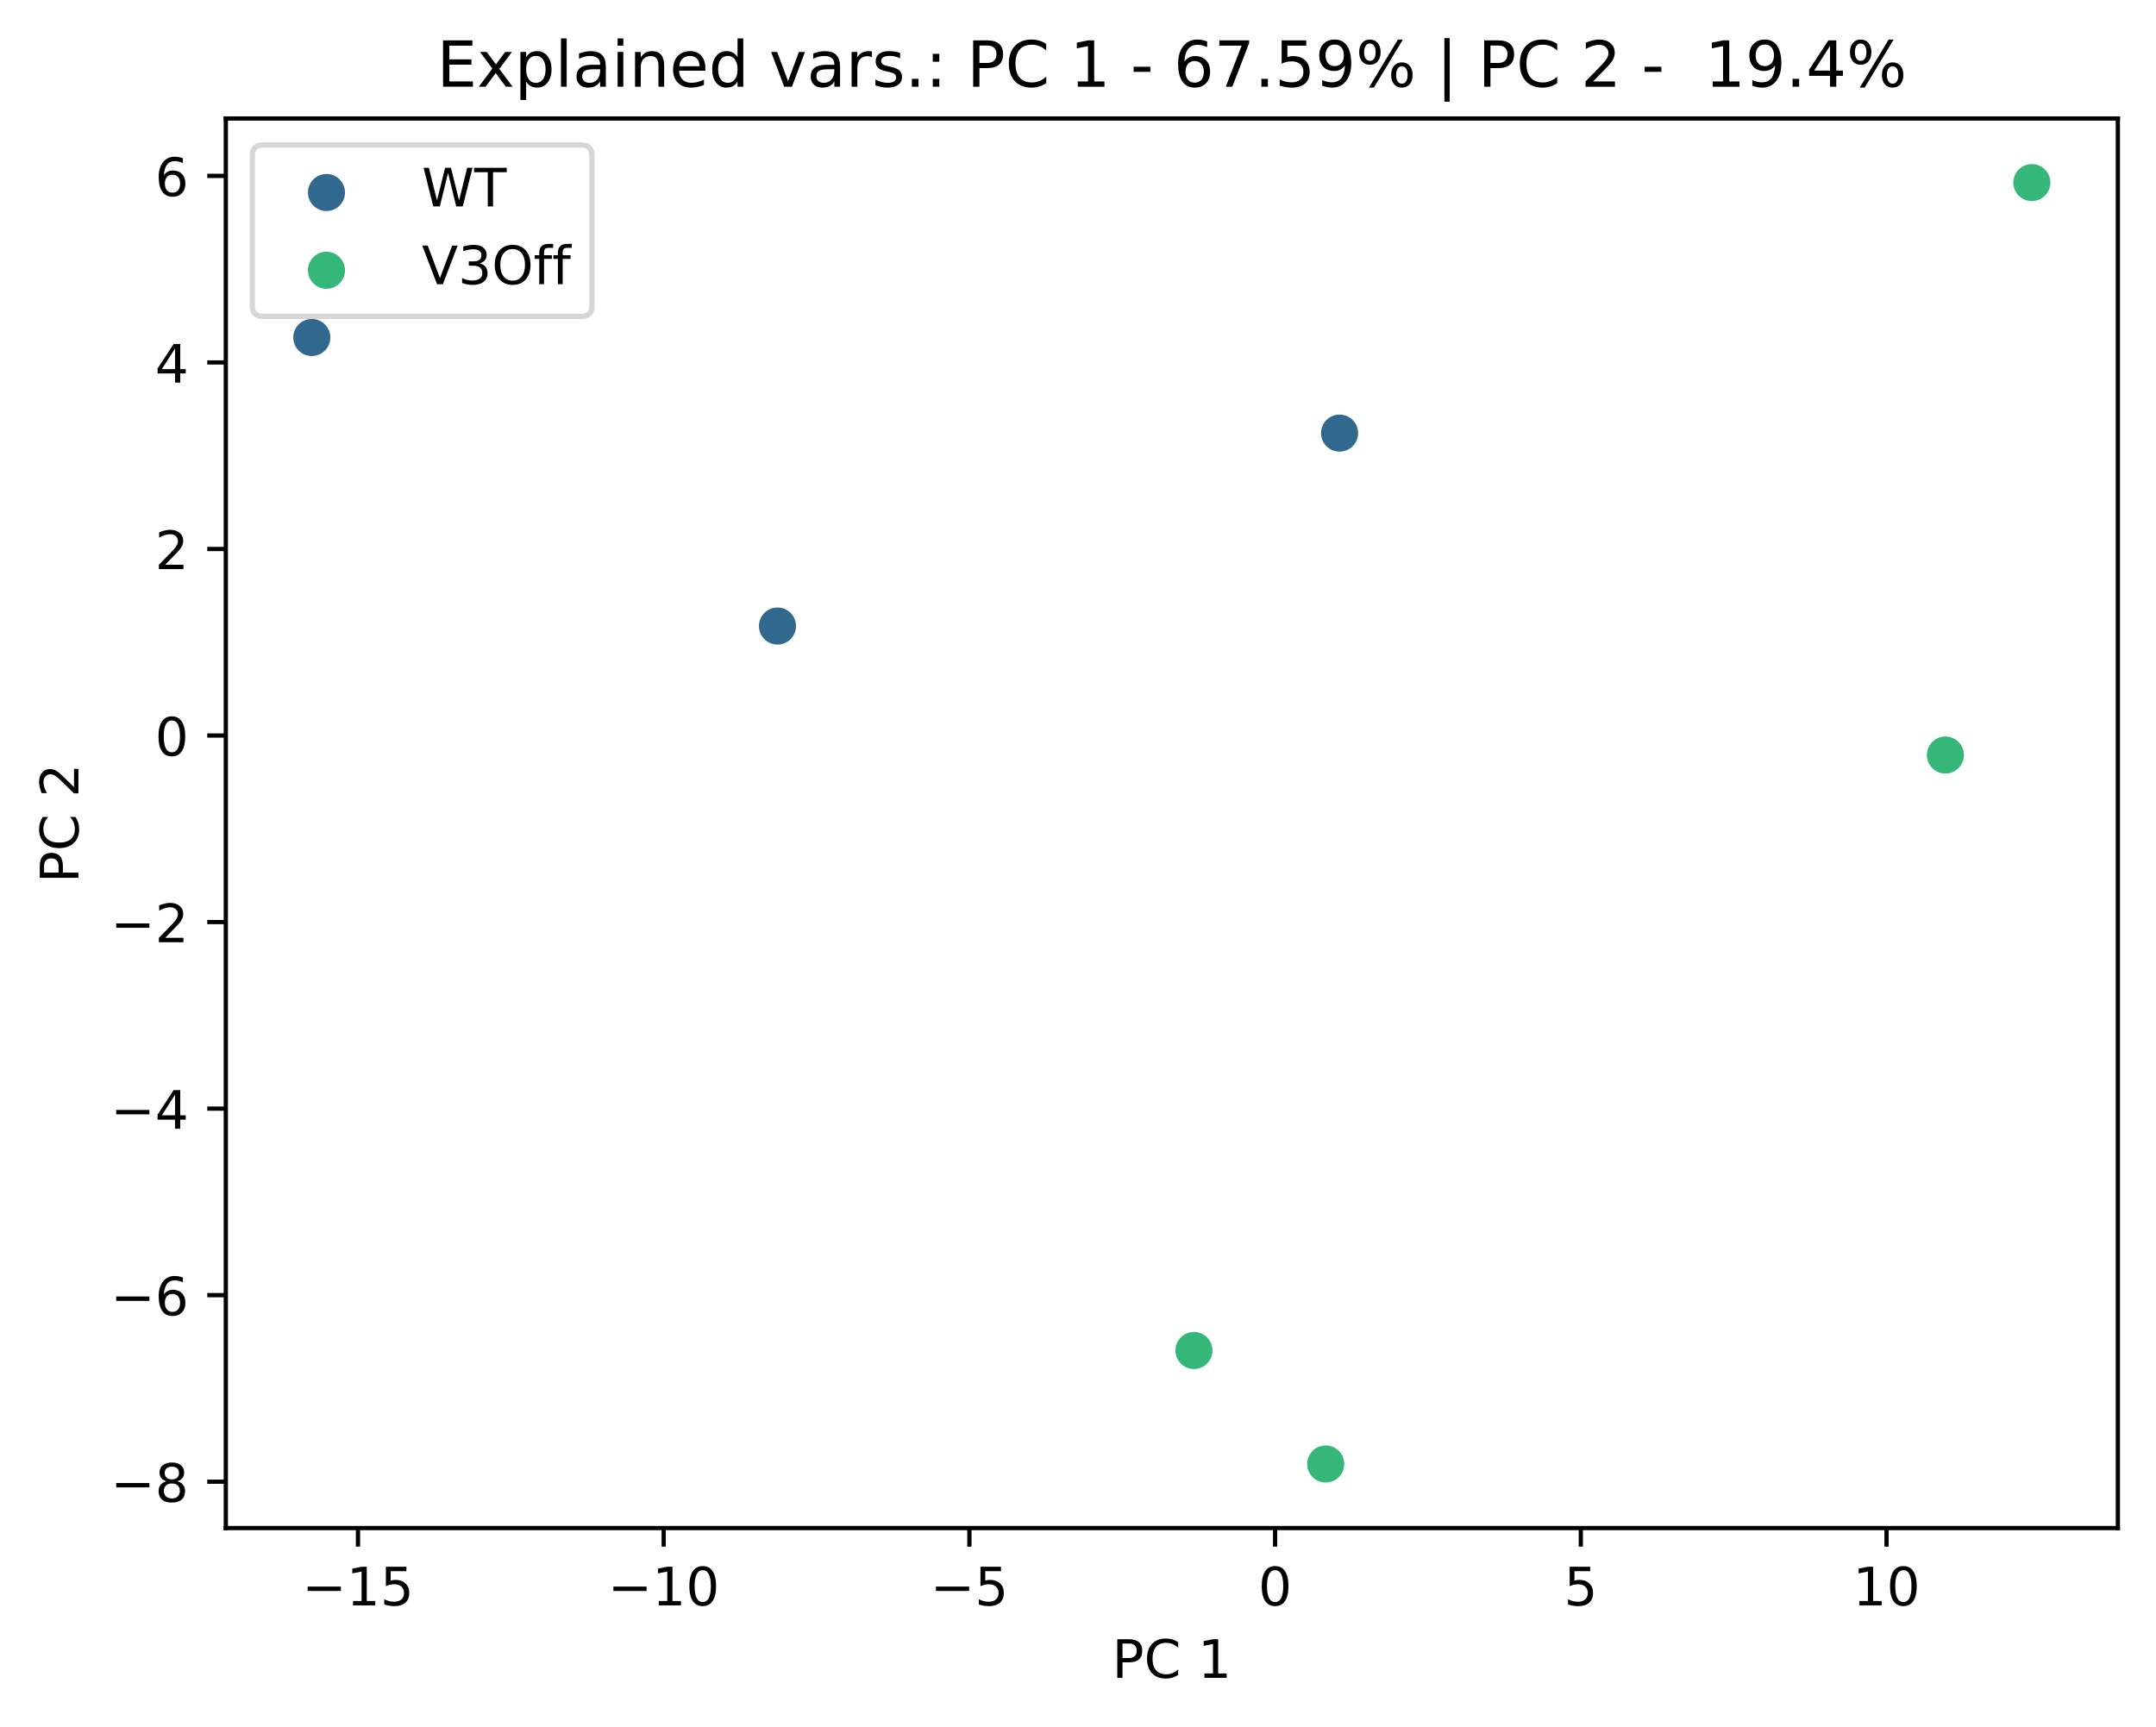
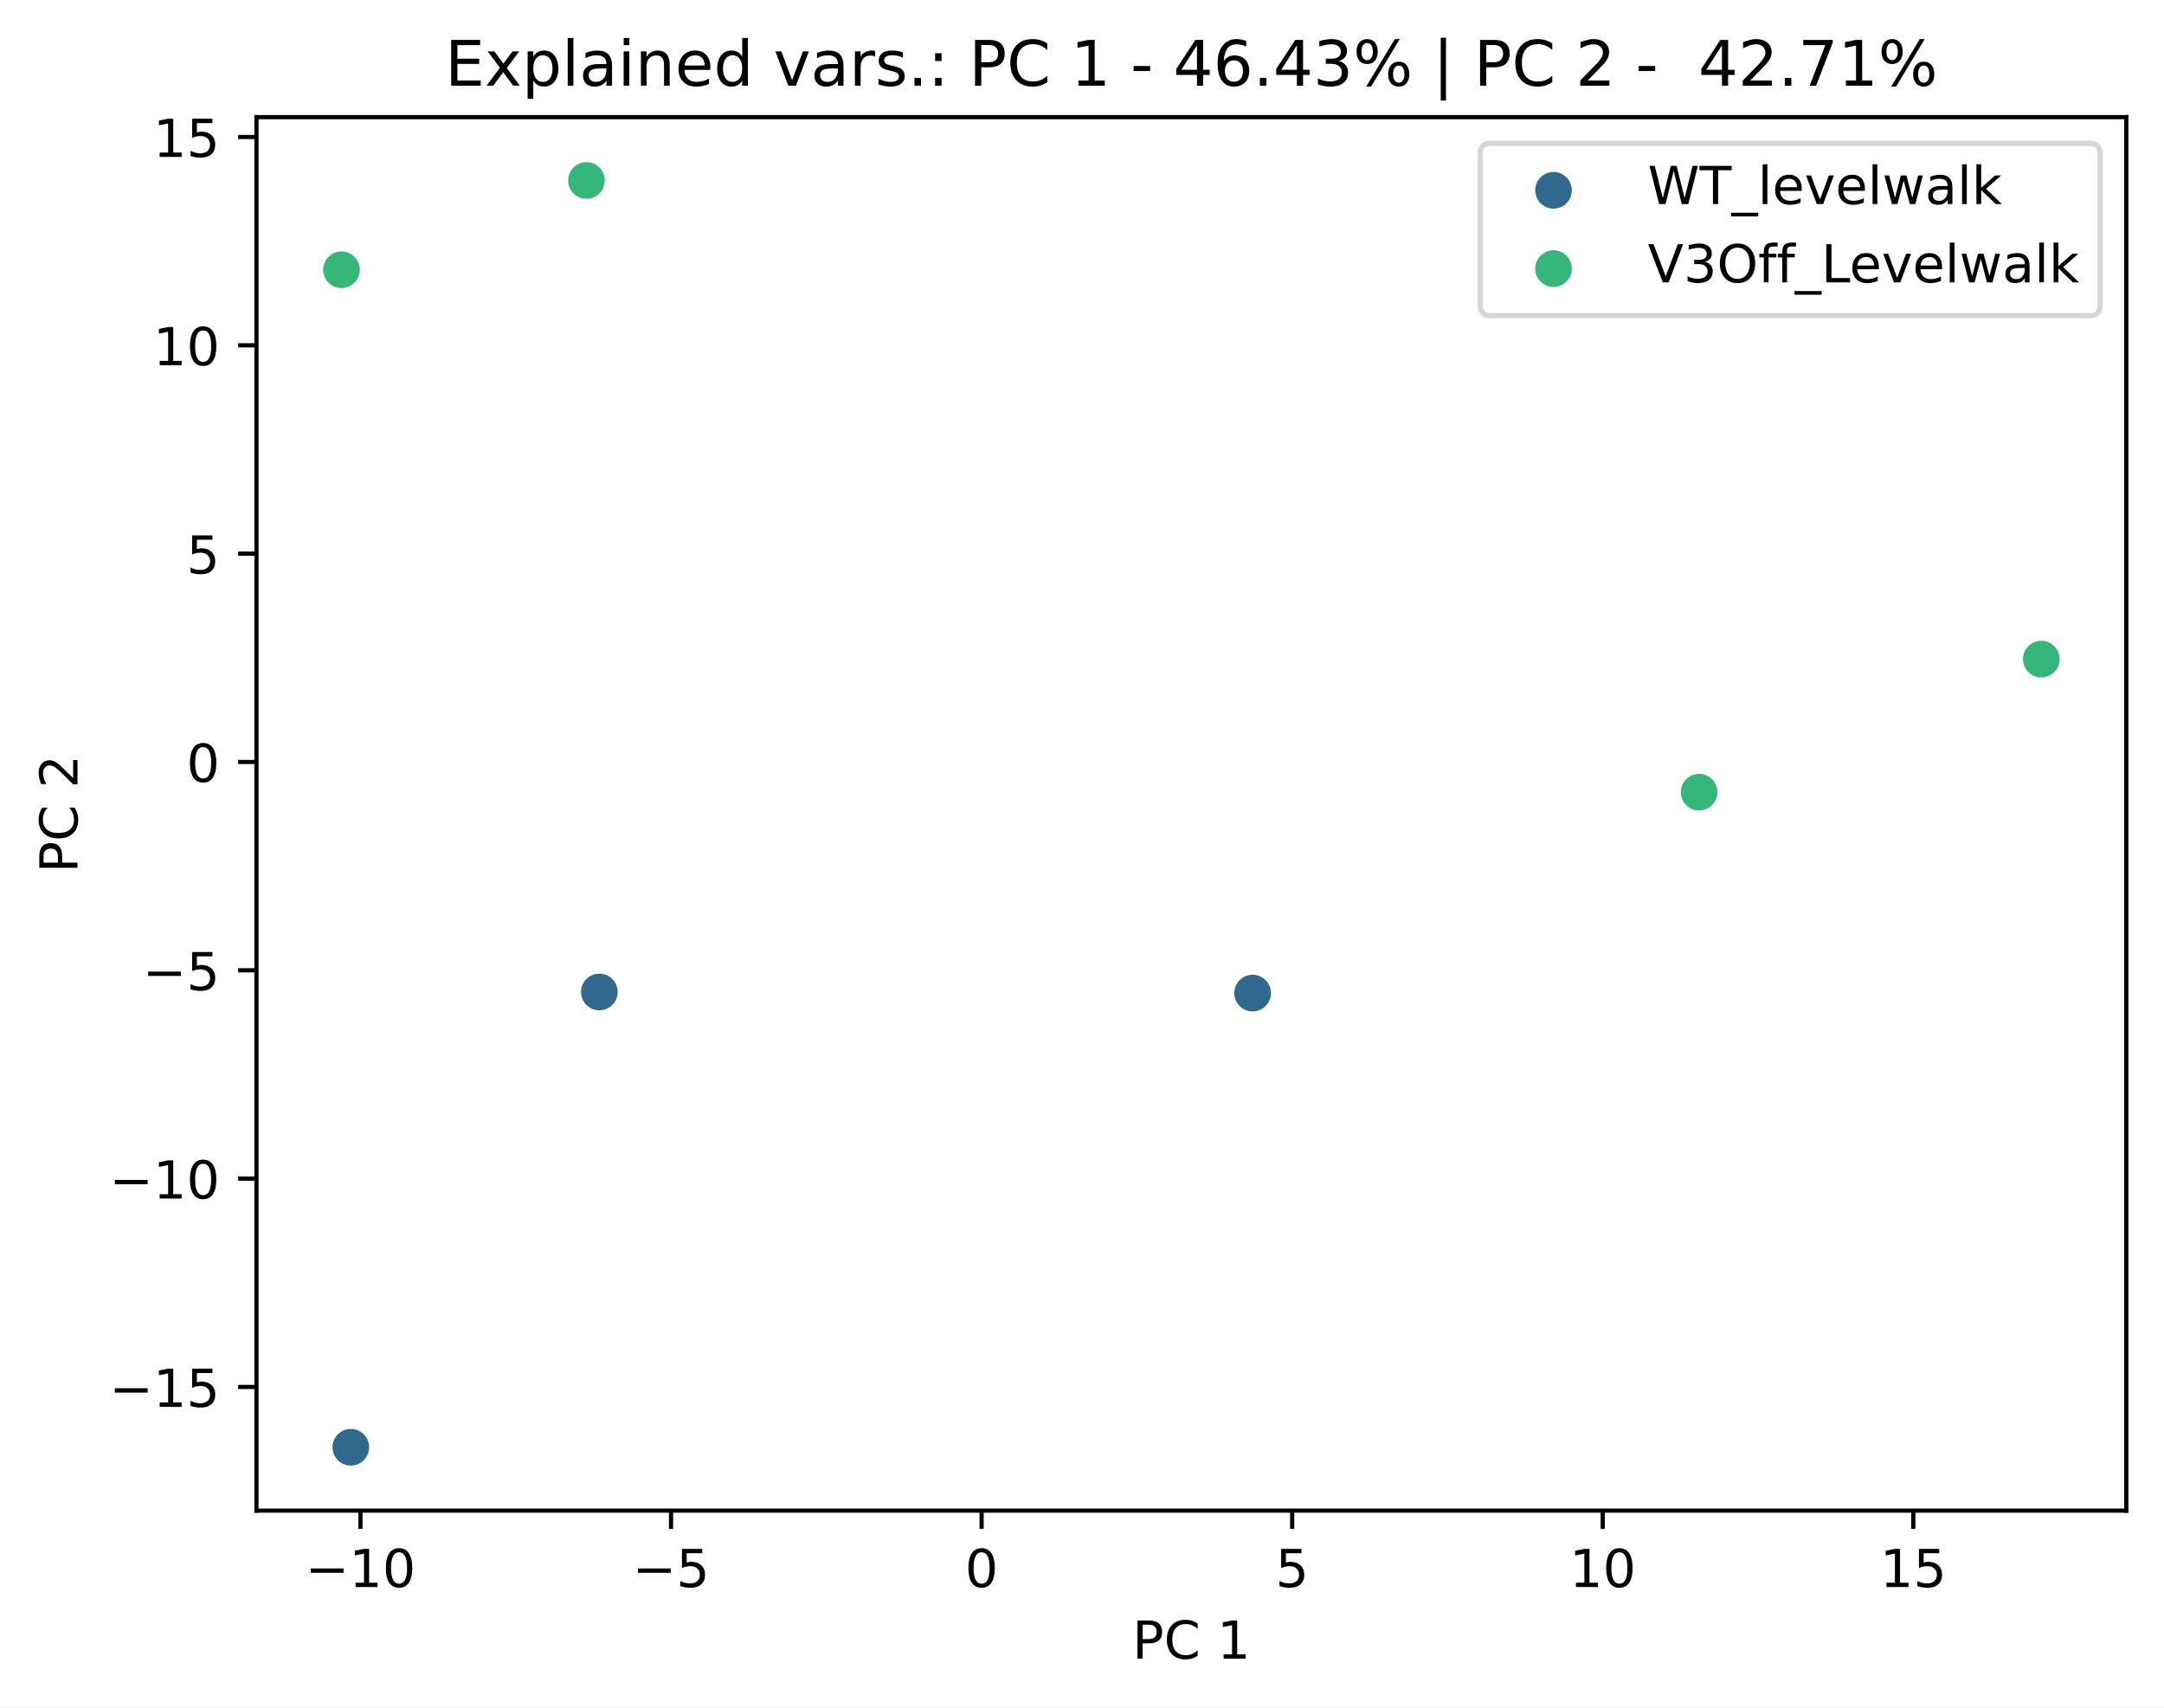
- <svg xmlns="http://www.w3.org/2000/svg" xmlns:xlink="http://www.w3.org/1999/xlink" width="406.94pt" height="326.039pt" viewBox="0 0 406.94 326.039" version="1.1">
+ <svg xmlns="http://www.w3.org/2000/svg" xmlns:xlink="http://www.w3.org/1999/xlink" width="413.303pt" height="326.039pt" viewBox="0 0 413.303 326.039" version="1.1">
  <defs>
    <style type="text/css">*{stroke-linejoin: round; stroke-linecap: butt}</style>
  </defs>
  <g id="figure_1">
    <g id="patch_1">
-       <path d="M 0 326.039  L 406.94 326.039  L 406.94 0  L 0 0  z " style="fill: #ffffff" />
+       <path d="M 0 326.039  L 413.303 326.039  L 413.303 0  L 0 0  z " style="fill: #ffffff" />
    </g>
    <g id="axes_1">
      <g id="patch_2">
-         <path d="M 42.62 288.483  L 399.74 288.483  L 399.74 22.371  L 42.62 22.371  z " style="fill: #ffffff" />
+         <path d="M 48.983 288.483  L 406.103 288.483  L 406.103 22.371  L 48.983 22.371  z " style="fill: #ffffff" />
      </g>
      <g id="PathCollection_1">
        <defs>
-           <path id="m6bda866614" d="M 0 3  C 0.796 3 1.559 2.684 2.121 2.121  C 2.684 1.559 3 0.796 3 0  C 3 -0.796 2.684 -1.559 2.121 -2.121  C 1.559 -2.684 0.796 -3 0 -3  C -0.796 -3 -1.559 -2.684 -2.121 -2.121  C -2.684 -1.559 -3 -0.796 -3 0  C -3 0.796 -2.684 1.559 -2.121 2.121  C -1.559 2.684 -0.796 3 0 3  z " style="stroke: #31688e" />
+           <path id="m2833e9fff6" d="M 0 3  C 0.796 3 1.559 2.684 2.121 2.121  C 2.684 1.559 3 0.796 3 0  C 3 -0.796 2.684 -1.559 2.121 -2.121  C 1.559 -2.684 0.796 -3 0 -3  C -0.796 -3 -1.559 -2.684 -2.121 -2.121  C -2.684 -1.559 -3 -0.796 -3 0  C -3 0.796 -2.684 1.559 -2.121 2.121  C -1.559 2.684 -0.796 3 0 3  z " style="stroke: #31688e" />
        </defs>
-         <g clip-path="url(#p24f378a786)">
-           <use xlink:href="#m6bda866614" x="146.746" y="118.19" style="fill: #31688e; stroke: #31688e" />
-           <use xlink:href="#m6bda866614" x="58.853" y="63.714" style="fill: #31688e; stroke: #31688e" />
-           <use xlink:href="#m6bda866614" x="252.84" y="81.769" style="fill: #31688e; stroke: #31688e" />
+         <g clip-path="url(#p6b9ad13e21)">
+           <use xlink:href="#m2833e9fff6" x="114.475" y="189.438" style="fill: #31688e; stroke: #31688e" />
+           <use xlink:href="#m2833e9fff6" x="67.006" y="276.387" style="fill: #31688e; stroke: #31688e" />
+           <use xlink:href="#m2833e9fff6" x="239.24" y="189.648" style="fill: #31688e; stroke: #31688e" />
        </g>
      </g>
      <g id="PathCollection_2">
        <defs>
-           <path id="m5d64fc71ab" d="M 0 3  C 0.796 3 1.559 2.684 2.121 2.121  C 2.684 1.559 3 0.796 3 0  C 3 -0.796 2.684 -1.559 2.121 -2.121  C 1.559 -2.684 0.796 -3 0 -3  C -0.796 -3 -1.559 -2.684 -2.121 -2.121  C -2.684 -1.559 -3 -0.796 -3 0  C -3 0.796 -2.684 1.559 -2.121 2.121  C -1.559 2.684 -0.796 3 0 3  z " style="stroke: #35b779" />
+           <path id="m5af980a3cf" d="M 0 3  C 0.796 3 1.559 2.684 2.121 2.121  C 2.684 1.559 3 0.796 3 0  C 3 -0.796 2.684 -1.559 2.121 -2.121  C 1.559 -2.684 0.796 -3 0 -3  C -0.796 -3 -1.559 -2.684 -2.121 -2.121  C -2.684 -1.559 -3 -0.796 -3 0  C -3 0.796 -2.684 1.559 -2.121 2.121  C -1.559 2.684 -0.796 3 0 3  z " style="stroke: #35b779" />
        </defs>
-         <g clip-path="url(#p24f378a786)">
-           <use xlink:href="#m5d64fc71ab" x="225.358" y="254.961" style="fill: #35b779; stroke: #35b779" />
-           <use xlink:href="#m5d64fc71ab" x="250.224" y="276.387" style="fill: #35b779; stroke: #35b779" />
-           <use xlink:href="#m5d64fc71ab" x="367.189" y="142.54" style="fill: #35b779; stroke: #35b779" />
-           <use xlink:href="#m5d64fc71ab" x="383.508" y="34.467" style="fill: #35b779; stroke: #35b779" />
+         <g clip-path="url(#p6b9ad13e21)">
+           <use xlink:href="#m5af980a3cf" x="112.009" y="34.467" style="fill: #35b779; stroke: #35b779" />
+           <use xlink:href="#m5af980a3cf" x="65.216" y="51.513" style="fill: #35b779; stroke: #35b779" />
+           <use xlink:href="#m5af980a3cf" x="324.52" y="151.283" style="fill: #35b779; stroke: #35b779" />
+           <use xlink:href="#m5af980a3cf" x="389.87" y="125.872" style="fill: #35b779; stroke: #35b779" />
        </g>
      </g>
      <g id="matplotlib.axis_1">
        <g id="xtick_1">
          <g id="line2d_1">
            <defs>
-               <path id="m3429e6a7f1" d="M 0 0  L 0 3.5  " style="stroke: #000000; stroke-width: 0.8" />
-             </defs>
-             <g>
-               <use xlink:href="#m3429e6a7f1" x="67.568" y="288.483" style="stroke: #000000; stroke-width: 0.8" />
+               <path id="m24649b6f03" d="M 0 0  L 0 3.5  " style="stroke: #000000; stroke-width: 0.8" />
+             </defs>
+             <g>
+               <use xlink:href="#m24649b6f03" x="68.845" y="288.483" style="stroke: #000000; stroke-width: 0.8" />
            </g>
          </g>
          <g id="text_1">
-             <g transform="translate(57.01548 303.0811) scale(0.1 -0.1)">
+             <g transform="translate(58.29271 303.0811) scale(0.1 -0.1)">
              <defs>
                <path id="DejaVuSans-2212" d="M 678 2272  L 4684 2272  L 4684 1741  L 678 1741  L 678 2272  z " transform="scale(0.015625)" />
                <path id="DejaVuSans-31" d="M 794 531  L 1825 531  L 1825 4091  L 703 3866  L 703 4441  L 1819 4666  L 2450 4666  L 2450 531  L 3481 531  L 3481 0  L 794 0  L 794 531  z " transform="scale(0.015625)" />
-                 <path id="DejaVuSans-35" d="M 691 4666  L 3169 4666  L 3169 4134  L 1269 4134  L 1269 2991  Q 1406 3038 1543 3061  Q 1681 3084 1819 3084  Q 2600 3084 3056 2656  Q 3513 2228 3513 1497  Q 3513 744 3044 326  Q 2575 -91 1722 -91  Q 1428 -91 1123 -41  Q 819 9 494 109  L 494 744  Q 775 591 1075 516  Q 1375 441 1709 441  Q 2250 441 2565 725  Q 2881 1009 2881 1497  Q 2881 1984 2565 2268  Q 2250 2553 1709 2553  Q 1456 2553 1204 2497  Q 953 2441 691 2322  L 691 4666  z " transform="scale(0.015625)" />
-               </defs>
-               <use xlink:href="#DejaVuSans-2212" />
-               <use xlink:href="#DejaVuSans-31" x="83.789" />
-               <use xlink:href="#DejaVuSans-35" x="147.412" />
-             </g>
-           </g>
-         </g>
-         <g id="xtick_2">
-           <g id="line2d_2">
-             <g>
-               <use xlink:href="#m3429e6a7f1" x="125.27" y="288.483" style="stroke: #000000; stroke-width: 0.8" />
-             </g>
-           </g>
-           <g id="text_2">
-             <g transform="translate(114.7175 303.0811) scale(0.1 -0.1)">
-               <defs>
                <path id="DejaVuSans-30" d="M 2034 4250  Q 1547 4250 1301 3770  Q 1056 3291 1056 2328  Q 1056 1369 1301 889  Q 1547 409 2034 409  Q 2525 409 2770 889  Q 3016 1369 3016 2328  Q 3016 3291 2770 3770  Q 2525 4250 2034 4250  z M 2034 4750  Q 2819 4750 3233 4129  Q 3647 3509 3647 2328  Q 3647 1150 3233 529  Q 2819 -91 2034 -91  Q 1250 -91 836 529  Q 422 1150 422 2328  Q 422 3509 836 4129  Q 1250 4750 2034 4750  z " transform="scale(0.015625)" />
              </defs>
              <use xlink:href="#DejaVuSans-2212" />
              <use xlink:href="#DejaVuSans-31" x="83.789" />
              <use xlink:href="#DejaVuSans-30" x="147.412" />
            </g>
          </g>
        </g>
+         <g id="xtick_2">
+           <g id="line2d_2">
+             <g>
+               <use xlink:href="#m24649b6f03" x="128.161" y="288.483" style="stroke: #000000; stroke-width: 0.8" />
+             </g>
+           </g>
+           <g id="text_2">
+             <g transform="translate(120.7897 303.0811) scale(0.1 -0.1)">
+               <defs>
+                 <path id="DejaVuSans-35" d="M 691 4666  L 3169 4666  L 3169 4134  L 1269 4134  L 1269 2991  Q 1406 3038 1543 3061  Q 1681 3084 1819 3084  Q 2600 3084 3056 2656  Q 3513 2228 3513 1497  Q 3513 744 3044 326  Q 2575 -91 1722 -91  Q 1428 -91 1123 -41  Q 819 9 494 109  L 494 744  Q 775 591 1075 516  Q 1375 441 1709 441  Q 2250 441 2565 725  Q 2881 1009 2881 1497  Q 2881 1984 2565 2268  Q 2250 2553 1709 2553  Q 1456 2553 1204 2497  Q 953 2441 691 2322  L 691 4666  z " transform="scale(0.015625)" />
+               </defs>
+               <use xlink:href="#DejaVuSans-2212" />
+               <use xlink:href="#DejaVuSans-35" x="83.789" />
+             </g>
+           </g>
+         </g>
        <g id="xtick_3">
          <g id="line2d_3">
            <g>
-               <use xlink:href="#m3429e6a7f1" x="182.972" y="288.483" style="stroke: #000000; stroke-width: 0.8" />
+               <use xlink:href="#m24649b6f03" x="187.476" y="288.483" style="stroke: #000000; stroke-width: 0.8" />
            </g>
          </g>
          <g id="text_3">
-             <g transform="translate(175.6008 303.0811) scale(0.1 -0.1)">
-               <use xlink:href="#DejaVuSans-2212" />
-               <use xlink:href="#DejaVuSans-35" x="83.789" />
+             <g transform="translate(184.2952 303.0811) scale(0.1 -0.1)">
+               <use xlink:href="#DejaVuSans-30" />
            </g>
          </g>
        </g>
        <g id="xtick_4">
          <g id="line2d_4">
            <g>
-               <use xlink:href="#m3429e6a7f1" x="240.674" y="288.483" style="stroke: #000000; stroke-width: 0.8" />
+               <use xlink:href="#m24649b6f03" x="246.792" y="288.483" style="stroke: #000000; stroke-width: 0.8" />
            </g>
          </g>
          <g id="text_4">
-             <g transform="translate(237.4927 303.0811) scale(0.1 -0.1)">
-               <use xlink:href="#DejaVuSans-30" />
+             <g transform="translate(243.6109 303.0811) scale(0.1 -0.1)">
+               <use xlink:href="#DejaVuSans-35" />
            </g>
          </g>
        </g>
        <g id="xtick_5">
          <g id="line2d_5">
            <g>
-               <use xlink:href="#m3429e6a7f1" x="298.376" y="288.483" style="stroke: #000000; stroke-width: 0.8" />
+               <use xlink:href="#m24649b6f03" x="306.108" y="288.483" style="stroke: #000000; stroke-width: 0.8" />
            </g>
          </g>
          <g id="text_5">
-             <g transform="translate(295.1948 303.0811) scale(0.1 -0.1)">
-               <use xlink:href="#DejaVuSans-35" />
+             <g transform="translate(299.7454 303.0811) scale(0.1 -0.1)">
+               <use xlink:href="#DejaVuSans-31" />
+               <use xlink:href="#DejaVuSans-30" x="63.623" />
            </g>
          </g>
        </g>
        <g id="xtick_6">
          <g id="line2d_6">
            <g>
-               <use xlink:href="#m3429e6a7f1" x="356.078" y="288.483" style="stroke: #000000; stroke-width: 0.8" />
+               <use xlink:href="#m24649b6f03" x="365.424" y="288.483" style="stroke: #000000; stroke-width: 0.8" />
            </g>
          </g>
          <g id="text_6">
-             <g transform="translate(349.7156 303.0811) scale(0.1 -0.1)">
+             <g transform="translate(359.0611 303.0811) scale(0.1 -0.1)">
              <use xlink:href="#DejaVuSans-31" />
-               <use xlink:href="#DejaVuSans-30" x="63.623" />
+               <use xlink:href="#DejaVuSans-35" x="63.623" />
            </g>
          </g>
        </g>
        <g id="text_7">
-           <g transform="translate(209.9038 316.7592) scale(0.1 -0.1)">
+           <g transform="translate(216.2663 316.7592) scale(0.1 -0.1)">
            <defs>
              <path id="DejaVuSans-50" d="M 1259 4147  L 1259 2394  L 2053 2394  Q 2494 2394 2734 2622  Q 2975 2850 2975 3272  Q 2975 3691 2734 3919  Q 2494 4147 2053 4147  L 1259 4147  z M 628 4666  L 2053 4666  Q 2838 4666 3239 4311  Q 3641 3956 3641 3272  Q 3641 2581 3239 2228  Q 2838 1875 2053 1875  L 1259 1875  L 1259 0  L 628 0  L 628 4666  z " transform="scale(0.015625)" />
              <path id="DejaVuSans-43" d="M 4122 4306  L 4122 3641  Q 3803 3938 3442 4084  Q 3081 4231 2675 4231  Q 1875 4231 1450 3742  Q 1025 3253 1025 2328  Q 1025 1406 1450 917  Q 1875 428 2675 428  Q 3081 428 3442 575  Q 3803 722 4122 1019  L 4122 359  Q 3791 134 3420 21  Q 3050 -91 2638 -91  Q 1578 -91 968 557  Q 359 1206 359 2328  Q 359 3453 968 4101  Q 1578 4750 2638 4750  Q 3056 4750 3426 4639  Q 3797 4528 4122 4306  z " transform="scale(0.015625)" />
              <path id="DejaVuSans-20" transform="scale(0.015625)" />
            </defs>
            <use xlink:href="#DejaVuSans-50" />
            <use xlink:href="#DejaVuSans-43" x="60.303" />
            <use xlink:href="#DejaVuSans-20" x="130.127" />
            <use xlink:href="#DejaVuSans-31" x="161.914" />
          </g>
        </g>
      </g>
      <g id="matplotlib.axis_2">
        <g id="ytick_1">
          <g id="line2d_7">
            <defs>
-               <path id="m1a6ca8feb8" d="M 0 0  L -3.5 0  " style="stroke: #000000; stroke-width: 0.8" />
-             </defs>
-             <g>
-               <use xlink:href="#m1a6ca8feb8" x="42.62" y="279.73" style="stroke: #000000; stroke-width: 0.8" />
+               <path id="m80e729e721" d="M 0 0  L -3.5 0  " style="stroke: #000000; stroke-width: 0.8" />
+             </defs>
+             <g>
+               <use xlink:href="#m80e729e721" x="48.983" y="264.866" style="stroke: #000000; stroke-width: 0.8" />
            </g>
          </g>
          <g id="text_8">
-             <g transform="translate(20.87813 283.5288) scale(0.1 -0.1)">
-               <defs>
-                 <path id="DejaVuSans-38" d="M 2034 2216  Q 1584 2216 1326 1975  Q 1069 1734 1069 1313  Q 1069 891 1326 650  Q 1584 409 2034 409  Q 2484 409 2743 651  Q 3003 894 3003 1313  Q 3003 1734 2745 1975  Q 2488 2216 2034 2216  z M 1403 2484  Q 997 2584 770 2862  Q 544 3141 544 3541  Q 544 4100 942 4425  Q 1341 4750 2034 4750  Q 2731 4750 3128 4425  Q 3525 4100 3525 3541  Q 3525 3141 3298 2862  Q 3072 2584 2669 2484  Q 3125 2378 3379 2068  Q 3634 1759 3634 1313  Q 3634 634 3220 271  Q 2806 -91 2034 -91  Q 1263 -91 848 271  Q 434 634 434 1313  Q 434 1759 690 2068  Q 947 2378 1403 2484  z M 1172 3481  Q 1172 3119 1398 2916  Q 1625 2713 2034 2713  Q 2441 2713 2670 2916  Q 2900 3119 2900 3481  Q 2900 3844 2670 4047  Q 2441 4250 2034 4250  Q 1625 4250 1398 4047  Q 1172 3844 1172 3481  z " transform="scale(0.015625)" />
-               </defs>
+             <g transform="translate(20.87813 268.6651) scale(0.1 -0.1)">
              <use xlink:href="#DejaVuSans-2212" />
-               <use xlink:href="#DejaVuSans-38" x="83.789" />
+               <use xlink:href="#DejaVuSans-31" x="83.789" />
+               <use xlink:href="#DejaVuSans-35" x="147.412" />
            </g>
          </g>
        </g>
        <g id="ytick_2">
          <g id="line2d_8">
            <g>
-               <use xlink:href="#m1a6ca8feb8" x="42.62" y="244.512" style="stroke: #000000; stroke-width: 0.8" />
+               <use xlink:href="#m80e729e721" x="48.983" y="225.082" style="stroke: #000000; stroke-width: 0.8" />
            </g>
          </g>
          <g id="text_9">
-             <g transform="translate(20.87813 248.3117) scale(0.1 -0.1)">
-               <defs>
-                 <path id="DejaVuSans-36" d="M 2113 2584  Q 1688 2584 1439 2293  Q 1191 2003 1191 1497  Q 1191 994 1439 701  Q 1688 409 2113 409  Q 2538 409 2786 701  Q 3034 994 3034 1497  Q 3034 2003 2786 2293  Q 2538 2584 2113 2584  z M 3366 4563  L 3366 3988  Q 3128 4100 2886 4159  Q 2644 4219 2406 4219  Q 1781 4219 1451 3797  Q 1122 3375 1075 2522  Q 1259 2794 1537 2939  Q 1816 3084 2150 3084  Q 2853 3084 3261 2657  Q 3669 2231 3669 1497  Q 3669 778 3244 343  Q 2819 -91 2113 -91  Q 1303 -91 875 529  Q 447 1150 447 2328  Q 447 3434 972 4092  Q 1497 4750 2381 4750  Q 2619 4750 2861 4703  Q 3103 4656 3366 4563  z " transform="scale(0.015625)" />
-               </defs>
+             <g transform="translate(20.87813 228.8815) scale(0.1 -0.1)">
              <use xlink:href="#DejaVuSans-2212" />
-               <use xlink:href="#DejaVuSans-36" x="83.789" />
+               <use xlink:href="#DejaVuSans-31" x="83.789" />
+               <use xlink:href="#DejaVuSans-30" x="147.412" />
            </g>
          </g>
        </g>
        <g id="ytick_3">
          <g id="line2d_9">
            <g>
-               <use xlink:href="#m1a6ca8feb8" x="42.62" y="209.295" style="stroke: #000000; stroke-width: 0.8" />
+               <use xlink:href="#m80e729e721" x="48.983" y="185.299" style="stroke: #000000; stroke-width: 0.8" />
            </g>
          </g>
          <g id="text_10">
-             <g transform="translate(20.87813 213.0946) scale(0.1 -0.1)">
-               <defs>
-                 <path id="DejaVuSans-34" d="M 2419 4116  L 825 1625  L 2419 1625  L 2419 4116  z M 2253 4666  L 3047 4666  L 3047 1625  L 3713 1625  L 3713 1100  L 3047 1100  L 3047 0  L 2419 0  L 2419 1100  L 313 1100  L 313 1709  L 2253 4666  z " transform="scale(0.015625)" />
-               </defs>
+             <g transform="translate(27.24063 189.098) scale(0.1 -0.1)">
              <use xlink:href="#DejaVuSans-2212" />
-               <use xlink:href="#DejaVuSans-34" x="83.789" />
+               <use xlink:href="#DejaVuSans-35" x="83.789" />
            </g>
          </g>
        </g>
        <g id="ytick_4">
          <g id="line2d_10">
            <g>
-               <use xlink:href="#m1a6ca8feb8" x="42.62" y="174.078" style="stroke: #000000; stroke-width: 0.8" />
+               <use xlink:href="#m80e729e721" x="48.983" y="145.515" style="stroke: #000000; stroke-width: 0.8" />
            </g>
          </g>
          <g id="text_11">
-             <g transform="translate(20.87813 177.8774) scale(0.1 -0.1)">
-               <defs>
-                 <path id="DejaVuSans-32" d="M 1228 531  L 3431 531  L 3431 0  L 469 0  L 469 531  Q 828 903 1448 1529  Q 2069 2156 2228 2338  Q 2531 2678 2651 2914  Q 2772 3150 2772 3378  Q 2772 3750 2511 3984  Q 2250 4219 1831 4219  Q 1534 4219 1204 4116  Q 875 4013 500 3803  L 500 4441  Q 881 4594 1212 4672  Q 1544 4750 1819 4750  Q 2544 4750 2975 4387  Q 3406 4025 3406 3419  Q 3406 3131 3298 2873  Q 3191 2616 2906 2266  Q 2828 2175 2409 1742  Q 1991 1309 1228 531  z " transform="scale(0.015625)" />
-               </defs>
-               <use xlink:href="#DejaVuSans-2212" />
-               <use xlink:href="#DejaVuSans-32" x="83.789" />
+             <g transform="translate(35.62031 149.3145) scale(0.1 -0.1)">
+               <use xlink:href="#DejaVuSans-30" />
            </g>
          </g>
        </g>
        <g id="ytick_5">
          <g id="line2d_11">
            <g>
-               <use xlink:href="#m1a6ca8feb8" x="42.62" y="138.861" style="stroke: #000000; stroke-width: 0.8" />
+               <use xlink:href="#m80e729e721" x="48.983" y="105.732" style="stroke: #000000; stroke-width: 0.8" />
            </g>
          </g>
          <g id="text_12">
-             <g transform="translate(29.25781 142.6603) scale(0.1 -0.1)">
-               <use xlink:href="#DejaVuSans-30" />
+             <g transform="translate(35.62031 109.5309) scale(0.1 -0.1)">
+               <use xlink:href="#DejaVuSans-35" />
            </g>
          </g>
        </g>
        <g id="ytick_6">
          <g id="line2d_12">
            <g>
-               <use xlink:href="#m1a6ca8feb8" x="42.62" y="103.644" style="stroke: #000000; stroke-width: 0.8" />
+               <use xlink:href="#m80e729e721" x="48.983" y="65.948" style="stroke: #000000; stroke-width: 0.8" />
            </g>
          </g>
          <g id="text_13">
-             <g transform="translate(29.25781 107.4432) scale(0.1 -0.1)">
-               <use xlink:href="#DejaVuSans-32" />
+             <g transform="translate(29.25781 69.74739) scale(0.1 -0.1)">
+               <use xlink:href="#DejaVuSans-31" />
+               <use xlink:href="#DejaVuSans-30" x="63.623" />
            </g>
          </g>
        </g>
        <g id="ytick_7">
          <g id="line2d_13">
            <g>
-               <use xlink:href="#m1a6ca8feb8" x="42.62" y="68.427" style="stroke: #000000; stroke-width: 0.8" />
+               <use xlink:href="#m80e729e721" x="48.983" y="26.165" style="stroke: #000000; stroke-width: 0.8" />
            </g>
          </g>
          <g id="text_14">
-             <g transform="translate(29.25781 72.22607) scale(0.1 -0.1)">
-               <use xlink:href="#DejaVuSans-34" />
-             </g>
-           </g>
-         </g>
-         <g id="ytick_8">
-           <g id="line2d_14">
-             <g>
-               <use xlink:href="#m1a6ca8feb8" x="42.62" y="33.21" style="stroke: #000000; stroke-width: 0.8" />
-             </g>
-           </g>
-           <g id="text_15">
-             <g transform="translate(29.25781 37.00894) scale(0.1 -0.1)">
-               <use xlink:href="#DejaVuSans-36" />
-             </g>
-           </g>
-         </g>
-         <g id="text_16">
+             <g transform="translate(29.25781 29.96385) scale(0.1 -0.1)">
+               <use xlink:href="#DejaVuSans-31" />
+               <use xlink:href="#DejaVuSans-35" x="63.623" />
+             </g>
+           </g>
+         </g>
+         <g id="text_15">
          <g transform="translate(14.79844 166.7032) rotate(-90) scale(0.1 -0.1)">
+             <defs>
+               <path id="DejaVuSans-32" d="M 1228 531  L 3431 531  L 3431 0  L 469 0  L 469 531  Q 828 903 1448 1529  Q 2069 2156 2228 2338  Q 2531 2678 2651 2914  Q 2772 3150 2772 3378  Q 2772 3750 2511 3984  Q 2250 4219 1831 4219  Q 1534 4219 1204 4116  Q 875 4013 500 3803  L 500 4441  Q 881 4594 1212 4672  Q 1544 4750 1819 4750  Q 2544 4750 2975 4387  Q 3406 4025 3406 3419  Q 3406 3131 3298 2873  Q 3191 2616 2906 2266  Q 2828 2175 2409 1742  Q 1991 1309 1228 531  z " transform="scale(0.015625)" />
+             </defs>
            <use xlink:href="#DejaVuSans-50" />
            <use xlink:href="#DejaVuSans-43" x="60.303" />
            <use xlink:href="#DejaVuSans-20" x="130.127" />
            <use xlink:href="#DejaVuSans-32" x="161.914" />
          </g>
        </g>
      </g>
      <g id="patch_3">
-         <path d="M 42.62 288.483  L 42.62 22.371  " style="fill: none; stroke: #000000; stroke-width: 0.8; stroke-linejoin: miter; stroke-linecap: square" />
+         <path d="M 48.983 288.483  L 48.983 22.371  " style="fill: none; stroke: #000000; stroke-width: 0.8; stroke-linejoin: miter; stroke-linecap: square" />
      </g>
      <g id="patch_4">
-         <path d="M 399.74 288.483  L 399.74 22.371  " style="fill: none; stroke: #000000; stroke-width: 0.8; stroke-linejoin: miter; stroke-linecap: square" />
+         <path d="M 406.103 288.483  L 406.103 22.371  " style="fill: none; stroke: #000000; stroke-width: 0.8; stroke-linejoin: miter; stroke-linecap: square" />
      </g>
      <g id="patch_5">
-         <path d="M 42.62 288.483  L 399.74 288.483  " style="fill: none; stroke: #000000; stroke-width: 0.8; stroke-linejoin: miter; stroke-linecap: square" />
+         <path d="M 48.983 288.483  L 406.103 288.483  " style="fill: none; stroke: #000000; stroke-width: 0.8; stroke-linejoin: miter; stroke-linecap: square" />
      </g>
      <g id="patch_6">
-         <path d="M 42.62 22.371  L 399.74 22.371  " style="fill: none; stroke: #000000; stroke-width: 0.8; stroke-linejoin: miter; stroke-linecap: square" />
-       </g>
-       <g id="text_17">
-         <g transform="translate(82.45188 16.37063) scale(0.12 -0.12)">
+         <path d="M 48.983 22.371  L 406.103 22.371  " style="fill: none; stroke: #000000; stroke-width: 0.8; stroke-linejoin: miter; stroke-linecap: square" />
+       </g>
+       <g id="text_16">
+         <g transform="translate(84.99688 16.37063) scale(0.12 -0.12)">
          <defs>
            <path id="DejaVuSans-45" d="M 628 4666  L 3578 4666  L 3578 4134  L 1259 4134  L 1259 2753  L 3481 2753  L 3481 2222  L 1259 2222  L 1259 531  L 3634 531  L 3634 0  L 628 0  L 628 4666  z " transform="scale(0.015625)" />
            <path id="DejaVuSans-78" d="M 3513 3500  L 2247 1797  L 3578 0  L 2900 0  L 1881 1375  L 863 0  L 184 0  L 1544 1831  L 300 3500  L 978 3500  L 1906 2253  L 2834 3500  L 3513 3500  z " transform="scale(0.015625)" />
            <path id="DejaVuSans-70" d="M 1159 525  L 1159 -1331  L 581 -1331  L 581 3500  L 1159 3500  L 1159 2969  Q 1341 3281 1617 3432  Q 1894 3584 2278 3584  Q 2916 3584 3314 3078  Q 3713 2572 3713 1747  Q 3713 922 3314 415  Q 2916 -91 2278 -91  Q 1894 -91 1617 61  Q 1341 213 1159 525  z M 3116 1747  Q 3116 2381 2855 2742  Q 2594 3103 2138 3103  Q 1681 3103 1420 2742  Q 1159 2381 1159 1747  Q 1159 1113 1420 752  Q 1681 391 2138 391  Q 2594 391 2855 752  Q 3116 1113 3116 1747  z " transform="scale(0.015625)" />
            <path id="DejaVuSans-6c" d="M 603 4863  L 1178 4863  L 1178 0  L 603 0  L 603 4863  z " transform="scale(0.015625)" />
            <path id="DejaVuSans-61" d="M 2194 1759  Q 1497 1759 1228 1600  Q 959 1441 959 1056  Q 959 750 1161 570  Q 1363 391 1709 391  Q 2188 391 2477 730  Q 2766 1069 2766 1631  L 2766 1759  L 2194 1759  z M 3341 1997  L 3341 0  L 2766 0  L 2766 531  Q 2569 213 2275 61  Q 1981 -91 1556 -91  Q 1019 -91 701 211  Q 384 513 384 1019  Q 384 1609 779 1909  Q 1175 2209 1959 2209  L 2766 2209  L 2766 2266  Q 2766 2663 2505 2880  Q 2244 3097 1772 3097  Q 1472 3097 1187 3025  Q 903 2953 641 2809  L 641 3341  Q 956 3463 1253 3523  Q 1550 3584 1831 3584  Q 2591 3584 2966 3190  Q 3341 2797 3341 1997  z " transform="scale(0.015625)" />
            <path id="DejaVuSans-69" d="M 603 3500  L 1178 3500  L 1178 0  L 603 0  L 603 3500  z M 603 4863  L 1178 4863  L 1178 4134  L 603 4134  L 603 4863  z " transform="scale(0.015625)" />
            <path id="DejaVuSans-6e" d="M 3513 2113  L 3513 0  L 2938 0  L 2938 2094  Q 2938 2591 2744 2837  Q 2550 3084 2163 3084  Q 1697 3084 1428 2787  Q 1159 2491 1159 1978  L 1159 0  L 581 0  L 581 3500  L 1159 3500  L 1159 2956  Q 1366 3272 1645 3428  Q 1925 3584 2291 3584  Q 2894 3584 3203 3211  Q 3513 2838 3513 2113  z " transform="scale(0.015625)" />
            <path id="DejaVuSans-65" d="M 3597 1894  L 3597 1613  L 953 1613  Q 991 1019 1311 708  Q 1631 397 2203 397  Q 2534 397 2845 478  Q 3156 559 3463 722  L 3463 178  Q 3153 47 2828 -22  Q 2503 -91 2169 -91  Q 1331 -91 842 396  Q 353 884 353 1716  Q 353 2575 817 3079  Q 1281 3584 2069 3584  Q 2775 3584 3186 3129  Q 3597 2675 3597 1894  z M 3022 2063  Q 3016 2534 2758 2815  Q 2500 3097 2075 3097  Q 1594 3097 1305 2825  Q 1016 2553 972 2059  L 3022 2063  z " transform="scale(0.015625)" />
            <path id="DejaVuSans-64" d="M 2906 2969  L 2906 4863  L 3481 4863  L 3481 0  L 2906 0  L 2906 525  Q 2725 213 2448 61  Q 2172 -91 1784 -91  Q 1150 -91 751 415  Q 353 922 353 1747  Q 353 2572 751 3078  Q 1150 3584 1784 3584  Q 2172 3584 2448 3432  Q 2725 3281 2906 2969  z M 947 1747  Q 947 1113 1208 752  Q 1469 391 1925 391  Q 2381 391 2643 752  Q 2906 1113 2906 1747  Q 2906 2381 2643 2742  Q 2381 3103 1925 3103  Q 1469 3103 1208 2742  Q 947 2381 947 1747  z " transform="scale(0.015625)" />
            <path id="DejaVuSans-76" d="M 191 3500  L 800 3500  L 1894 563  L 2988 3500  L 3597 3500  L 2284 0  L 1503 0  L 191 3500  z " transform="scale(0.015625)" />
            <path id="DejaVuSans-72" d="M 2631 2963  Q 2534 3019 2420 3045  Q 2306 3072 2169 3072  Q 1681 3072 1420 2755  Q 1159 2438 1159 1844  L 1159 0  L 581 0  L 581 3500  L 1159 3500  L 1159 2956  Q 1341 3275 1631 3429  Q 1922 3584 2338 3584  Q 2397 3584 2469 3576  Q 2541 3569 2628 3553  L 2631 2963  z " transform="scale(0.015625)" />
            <path id="DejaVuSans-73" d="M 2834 3397  L 2834 2853  Q 2591 2978 2328 3040  Q 2066 3103 1784 3103  Q 1356 3103 1142 2972  Q 928 2841 928 2578  Q 928 2378 1081 2264  Q 1234 2150 1697 2047  L 1894 2003  Q 2506 1872 2764 1633  Q 3022 1394 3022 966  Q 3022 478 2636 193  Q 2250 -91 1575 -91  Q 1294 -91 989 -36  Q 684 19 347 128  L 347 722  Q 666 556 975 473  Q 1284 391 1588 391  Q 1994 391 2212 530  Q 2431 669 2431 922  Q 2431 1156 2273 1281  Q 2116 1406 1581 1522  L 1381 1569  Q 847 1681 609 1914  Q 372 2147 372 2553  Q 372 3047 722 3315  Q 1072 3584 1716 3584  Q 2034 3584 2315 3537  Q 2597 3491 2834 3397  z " transform="scale(0.015625)" />
            <path id="DejaVuSans-2e" d="M 684 794  L 1344 794  L 1344 0  L 684 0  L 684 794  z " transform="scale(0.015625)" />
            <path id="DejaVuSans-3a" d="M 750 794  L 1409 794  L 1409 0  L 750 0  L 750 794  z M 750 3309  L 1409 3309  L 1409 2516  L 750 2516  L 750 3309  z " transform="scale(0.015625)" />
            <path id="DejaVuSans-2d" d="M 313 2009  L 1997 2009  L 1997 1497  L 313 1497  L 313 2009  z " transform="scale(0.015625)" />
-             <path id="DejaVuSans-37" d="M 525 4666  L 3525 4666  L 3525 4397  L 1831 0  L 1172 0  L 2766 4134  L 525 4134  L 525 4666  z " transform="scale(0.015625)" />
-             <path id="DejaVuSans-39" d="M 703 97  L 703 672  Q 941 559 1184 500  Q 1428 441 1663 441  Q 2288 441 2617 861  Q 2947 1281 2994 2138  Q 2813 1869 2534 1725  Q 2256 1581 1919 1581  Q 1219 1581 811 2004  Q 403 2428 403 3163  Q 403 3881 828 4315  Q 1253 4750 1959 4750  Q 2769 4750 3195 4129  Q 3622 3509 3622 2328  Q 3622 1225 3098 567  Q 2575 -91 1691 -91  Q 1453 -91 1209 -44  Q 966 3 703 97  z M 1959 2075  Q 2384 2075 2632 2365  Q 2881 2656 2881 3163  Q 2881 3666 2632 3958  Q 2384 4250 1959 4250  Q 1534 4250 1286 3958  Q 1038 3666 1038 3163  Q 1038 2656 1286 2365  Q 1534 2075 1959 2075  z " transform="scale(0.015625)" />
+             <path id="DejaVuSans-34" d="M 2419 4116  L 825 1625  L 2419 1625  L 2419 4116  z M 2253 4666  L 3047 4666  L 3047 1625  L 3713 1625  L 3713 1100  L 3047 1100  L 3047 0  L 2419 0  L 2419 1100  L 313 1100  L 313 1709  L 2253 4666  z " transform="scale(0.015625)" />
+             <path id="DejaVuSans-36" d="M 2113 2584  Q 1688 2584 1439 2293  Q 1191 2003 1191 1497  Q 1191 994 1439 701  Q 1688 409 2113 409  Q 2538 409 2786 701  Q 3034 994 3034 1497  Q 3034 2003 2786 2293  Q 2538 2584 2113 2584  z M 3366 4563  L 3366 3988  Q 3128 4100 2886 4159  Q 2644 4219 2406 4219  Q 1781 4219 1451 3797  Q 1122 3375 1075 2522  Q 1259 2794 1537 2939  Q 1816 3084 2150 3084  Q 2853 3084 3261 2657  Q 3669 2231 3669 1497  Q 3669 778 3244 343  Q 2819 -91 2113 -91  Q 1303 -91 875 529  Q 447 1150 447 2328  Q 447 3434 972 4092  Q 1497 4750 2381 4750  Q 2619 4750 2861 4703  Q 3103 4656 3366 4563  z " transform="scale(0.015625)" />
+             <path id="DejaVuSans-33" d="M 2597 2516  Q 3050 2419 3304 2112  Q 3559 1806 3559 1356  Q 3559 666 3084 287  Q 2609 -91 1734 -91  Q 1441 -91 1130 -33  Q 819 25 488 141  L 488 750  Q 750 597 1062 519  Q 1375 441 1716 441  Q 2309 441 2620 675  Q 2931 909 2931 1356  Q 2931 1769 2642 2001  Q 2353 2234 1838 2234  L 1294 2234  L 1294 2753  L 1863 2753  Q 2328 2753 2575 2939  Q 2822 3125 2822 3475  Q 2822 3834 2567 4026  Q 2313 4219 1838 4219  Q 1578 4219 1281 4162  Q 984 4106 628 3988  L 628 4550  Q 988 4650 1302 4700  Q 1616 4750 1894 4750  Q 2613 4750 3031 4423  Q 3450 4097 3450 3541  Q 3450 3153 3228 2886  Q 3006 2619 2597 2516  z " transform="scale(0.015625)" />
            <path id="DejaVuSans-25" d="M 4653 2053  Q 4381 2053 4226 1822  Q 4072 1591 4072 1178  Q 4072 772 4226 539  Q 4381 306 4653 306  Q 4919 306 5073 539  Q 5228 772 5228 1178  Q 5228 1588 5073 1820  Q 4919 2053 4653 2053  z M 4653 2450  Q 5147 2450 5437 2106  Q 5728 1763 5728 1178  Q 5728 594 5436 251  Q 5144 -91 4653 -91  Q 4153 -91 3862 251  Q 3572 594 3572 1178  Q 3572 1766 3864 2108  Q 4156 2450 4653 2450  z M 1428 4353  Q 1159 4353 1004 4120  Q 850 3888 850 3481  Q 850 3069 1003 2837  Q 1156 2606 1428 2606  Q 1700 2606 1854 2837  Q 2009 3069 2009 3481  Q 2009 3884 1853 4118  Q 1697 4353 1428 4353  z M 4250 4750  L 4750 4750  L 1831 -91  L 1331 -91  L 4250 4750  z M 1428 4750  Q 1922 4750 2215 4408  Q 2509 4066 2509 3481  Q 2509 2891 2217 2550  Q 1925 2209 1428 2209  Q 931 2209 642 2551  Q 353 2894 353 3481  Q 353 4063 643 4406  Q 934 4750 1428 4750  z " transform="scale(0.015625)" />
            <path id="DejaVuSans-7c" d="M 1344 4891  L 1344 -1509  L 813 -1509  L 813 4891  L 1344 4891  z " transform="scale(0.015625)" />
+             <path id="DejaVuSans-37" d="M 525 4666  L 3525 4666  L 3525 4397  L 1831 0  L 1172 0  L 2766 4134  L 525 4134  L 525 4666  z " transform="scale(0.015625)" />
          </defs>
          <use xlink:href="#DejaVuSans-45" />
          <use xlink:href="#DejaVuSans-78" x="63.184" />
          <use xlink:href="#DejaVuSans-70" x="122.363" />
          <use xlink:href="#DejaVuSans-6c" x="185.84" />
          <use xlink:href="#DejaVuSans-61" x="213.623" />
          <use xlink:href="#DejaVuSans-69" x="274.902" />
          <use xlink:href="#DejaVuSans-6e" x="302.686" />
          <use xlink:href="#DejaVuSans-65" x="366.064" />
          <use xlink:href="#DejaVuSans-64" x="427.588" />
          <use xlink:href="#DejaVuSans-20" x="491.064" />
          <use xlink:href="#DejaVuSans-76" x="522.852" />
          <use xlink:href="#DejaVuSans-61" x="582.031" />
          <use xlink:href="#DejaVuSans-72" x="643.311" />
          <use xlink:href="#DejaVuSans-73" x="684.424" />
          <use xlink:href="#DejaVuSans-2e" x="736.523" />
          <use xlink:href="#DejaVuSans-3a" x="768.311" />
          <use xlink:href="#DejaVuSans-20" x="802.002" />
          <use xlink:href="#DejaVuSans-50" x="833.789" />
          <use xlink:href="#DejaVuSans-43" x="894.092" />
          <use xlink:href="#DejaVuSans-20" x="963.916" />
          <use xlink:href="#DejaVuSans-31" x="995.703" />
          <use xlink:href="#DejaVuSans-20" x="1059.326" />
          <use xlink:href="#DejaVuSans-2d" x="1091.113" />
          <use xlink:href="#DejaVuSans-20" x="1127.197" />
-           <use xlink:href="#DejaVuSans-36" x="1158.984" />
-           <use xlink:href="#DejaVuSans-37" x="1222.607" />
+           <use xlink:href="#DejaVuSans-34" x="1158.984" />
+           <use xlink:href="#DejaVuSans-36" x="1222.607" />
          <use xlink:href="#DejaVuSans-2e" x="1286.23" />
-           <use xlink:href="#DejaVuSans-35" x="1318.018" />
-           <use xlink:href="#DejaVuSans-39" x="1381.641" />
+           <use xlink:href="#DejaVuSans-34" x="1318.018" />
+           <use xlink:href="#DejaVuSans-33" x="1381.641" />
          <use xlink:href="#DejaVuSans-25" x="1445.264" />
          <use xlink:href="#DejaVuSans-20" x="1540.283" />
          <use xlink:href="#DejaVuSans-7c" x="1572.07" />
          <use xlink:href="#DejaVuSans-20" x="1605.762" />
          <use xlink:href="#DejaVuSans-50" x="1637.549" />
          <use xlink:href="#DejaVuSans-43" x="1697.852" />
          <use xlink:href="#DejaVuSans-20" x="1767.676" />
          <use xlink:href="#DejaVuSans-32" x="1799.463" />
          <use xlink:href="#DejaVuSans-20" x="1863.086" />
          <use xlink:href="#DejaVuSans-2d" x="1894.873" />
          <use xlink:href="#DejaVuSans-20" x="1930.957" />
          <use xlink:href="#DejaVuSans-20" x="1962.744" />
-           <use xlink:href="#DejaVuSans-31" x="1994.531" />
-           <use xlink:href="#DejaVuSans-39" x="2058.154" />
+           <use xlink:href="#DejaVuSans-34" x="1994.531" />
+           <use xlink:href="#DejaVuSans-32" x="2058.154" />
          <use xlink:href="#DejaVuSans-2e" x="2121.777" />
-           <use xlink:href="#DejaVuSans-34" x="2153.564" />
-           <use xlink:href="#DejaVuSans-25" x="2217.188" />
+           <use xlink:href="#DejaVuSans-37" x="2153.564" />
+           <use xlink:href="#DejaVuSans-31" x="2217.188" />
+           <use xlink:href="#DejaVuSans-25" x="2280.811" />
        </g>
      </g>
      <g id="legend_1">
        <g id="patch_7">
-           <path d="M 49.62 59.727  L 109.736 59.727  Q 111.736 59.727 111.736 57.727  L 111.736 29.371  Q 111.736 27.371 109.736 27.371  L 49.62 27.371  Q 47.62 27.371 47.62 29.371  L 47.62 57.727  Q 47.62 59.727 49.62 59.727  z " style="fill: #ffffff; opacity: 0.8; stroke: #cccccc; stroke-linejoin: miter" />
+           <path d="M 284.712 60.283  L 399.103 60.283  Q 401.103 60.283 401.103 58.283  L 401.103 29.371  Q 401.103 27.371 399.103 27.371  L 284.712 27.371  Q 282.712 27.371 282.712 29.371  L 282.712 58.283  Q 282.712 60.283 284.712 60.283  z " style="fill: #ffffff; opacity: 0.8; stroke: #cccccc; stroke-linejoin: miter" />
        </g>
        <g id="PathCollection_3">
          <g>
-             <use xlink:href="#m6bda866614" x="61.62" y="36.344" style="fill: #31688e; stroke: #31688e" />
-           </g>
-         </g>
-         <g id="text_18">
-           <g transform="translate(79.62031 38.96906) scale(0.1 -0.1)">
+             <use xlink:href="#m2833e9fff6" x="296.712" y="36.344" style="fill: #31688e; stroke: #31688e" />
+           </g>
+         </g>
+         <g id="text_17">
+           <g transform="translate(314.7122 38.96906) scale(0.1 -0.1)">
            <defs>
              <path id="DejaVuSans-57" d="M 213 4666  L 850 4666  L 1831 722  L 2809 4666  L 3519 4666  L 4500 722  L 5478 4666  L 6119 4666  L 4947 0  L 4153 0  L 3169 4050  L 2175 0  L 1381 0  L 213 4666  z " transform="scale(0.015625)" />
              <path id="DejaVuSans-54" d="M -19 4666  L 3928 4666  L 3928 4134  L 2272 4134  L 2272 0  L 1638 0  L 1638 4134  L -19 4134  L -19 4666  z " transform="scale(0.015625)" />
+               <path id="DejaVuSans-5f" d="M 3263 -1063  L 3263 -1509  L -63 -1509  L -63 -1063  L 3263 -1063  z " transform="scale(0.015625)" />
+               <path id="DejaVuSans-77" d="M 269 3500  L 844 3500  L 1563 769  L 2278 3500  L 2956 3500  L 3675 769  L 4391 3500  L 4966 3500  L 4050 0  L 3372 0  L 2619 2869  L 1863 0  L 1184 0  L 269 3500  z " transform="scale(0.015625)" />
+               <path id="DejaVuSans-6b" d="M 581 4863  L 1159 4863  L 1159 1991  L 2875 3500  L 3609 3500  L 1753 1863  L 3688 0  L 2938 0  L 1159 1709  L 1159 0  L 581 0  L 581 4863  z " transform="scale(0.015625)" />
            </defs>
            <use xlink:href="#DejaVuSans-57" />
            <use xlink:href="#DejaVuSans-54" x="98.877" />
+             <use xlink:href="#DejaVuSans-5f" x="159.961" />
+             <use xlink:href="#DejaVuSans-6c" x="209.961" />
+             <use xlink:href="#DejaVuSans-65" x="237.744" />
+             <use xlink:href="#DejaVuSans-76" x="299.268" />
+             <use xlink:href="#DejaVuSans-65" x="358.447" />
+             <use xlink:href="#DejaVuSans-6c" x="419.971" />
+             <use xlink:href="#DejaVuSans-77" x="447.754" />
+             <use xlink:href="#DejaVuSans-61" x="529.541" />
+             <use xlink:href="#DejaVuSans-6c" x="590.82" />
+             <use xlink:href="#DejaVuSans-6b" x="618.604" />
          </g>
        </g>
        <g id="PathCollection_4">
          <g>
-             <use xlink:href="#m5d64fc71ab" x="61.62" y="51.022" style="fill: #35b779; stroke: #35b779" />
-           </g>
-         </g>
-         <g id="text_19">
-           <g transform="translate(79.62031 53.64719) scale(0.1 -0.1)">
+             <use xlink:href="#m5af980a3cf" x="296.712" y="51.3" style="fill: #35b779; stroke: #35b779" />
+           </g>
+         </g>
+         <g id="text_18">
+           <g transform="translate(314.7122 53.92531) scale(0.1 -0.1)">
            <defs>
              <path id="DejaVuSans-56" d="M 1831 0  L 50 4666  L 709 4666  L 2188 738  L 3669 4666  L 4325 4666  L 2547 0  L 1831 0  z " transform="scale(0.015625)" />
-               <path id="DejaVuSans-33" d="M 2597 2516  Q 3050 2419 3304 2112  Q 3559 1806 3559 1356  Q 3559 666 3084 287  Q 2609 -91 1734 -91  Q 1441 -91 1130 -33  Q 819 25 488 141  L 488 750  Q 750 597 1062 519  Q 1375 441 1716 441  Q 2309 441 2620 675  Q 2931 909 2931 1356  Q 2931 1769 2642 2001  Q 2353 2234 1838 2234  L 1294 2234  L 1294 2753  L 1863 2753  Q 2328 2753 2575 2939  Q 2822 3125 2822 3475  Q 2822 3834 2567 4026  Q 2313 4219 1838 4219  Q 1578 4219 1281 4162  Q 984 4106 628 3988  L 628 4550  Q 988 4650 1302 4700  Q 1616 4750 1894 4750  Q 2613 4750 3031 4423  Q 3450 4097 3450 3541  Q 3450 3153 3228 2886  Q 3006 2619 2597 2516  z " transform="scale(0.015625)" />
              <path id="DejaVuSans-4f" d="M 2522 4238  Q 1834 4238 1429 3725  Q 1025 3213 1025 2328  Q 1025 1447 1429 934  Q 1834 422 2522 422  Q 3209 422 3611 934  Q 4013 1447 4013 2328  Q 4013 3213 3611 3725  Q 3209 4238 2522 4238  z M 2522 4750  Q 3503 4750 4090 4092  Q 4678 3434 4678 2328  Q 4678 1225 4090 567  Q 3503 -91 2522 -91  Q 1538 -91 948 565  Q 359 1222 359 2328  Q 359 3434 948 4092  Q 1538 4750 2522 4750  z " transform="scale(0.015625)" />
              <path id="DejaVuSans-66" d="M 2375 4863  L 2375 4384  L 1825 4384  Q 1516 4384 1395 4259  Q 1275 4134 1275 3809  L 1275 3500  L 2222 3500  L 2222 3053  L 1275 3053  L 1275 0  L 697 0  L 697 3053  L 147 3053  L 147 3500  L 697 3500  L 697 3744  Q 697 4328 969 4595  Q 1241 4863 1831 4863  L 2375 4863  z " transform="scale(0.015625)" />
+               <path id="DejaVuSans-4c" d="M 628 4666  L 1259 4666  L 1259 531  L 3531 531  L 3531 0  L 628 0  L 628 4666  z " transform="scale(0.015625)" />
            </defs>
            <use xlink:href="#DejaVuSans-56" />
            <use xlink:href="#DejaVuSans-33" x="68.408" />
            <use xlink:href="#DejaVuSans-4f" x="132.031" />
            <use xlink:href="#DejaVuSans-66" x="210.742" />
            <use xlink:href="#DejaVuSans-66" x="245.947" />
+             <use xlink:href="#DejaVuSans-5f" x="281.152" />
+             <use xlink:href="#DejaVuSans-4c" x="331.152" />
+             <use xlink:href="#DejaVuSans-65" x="385.115" />
+             <use xlink:href="#DejaVuSans-76" x="446.639" />
+             <use xlink:href="#DejaVuSans-65" x="505.818" />
+             <use xlink:href="#DejaVuSans-6c" x="567.342" />
+             <use xlink:href="#DejaVuSans-77" x="595.125" />
+             <use xlink:href="#DejaVuSans-61" x="676.912" />
+             <use xlink:href="#DejaVuSans-6c" x="738.191" />
+             <use xlink:href="#DejaVuSans-6b" x="765.975" />
          </g>
        </g>
      </g>
    </g>
  </g>
  <defs>
-     <clipPath id="p24f378a786">
-       <rect x="42.62" y="22.371" width="357.12" height="266.112" />
+     <clipPath id="p6b9ad13e21">
+       <rect x="48.983" y="22.371" width="357.12" height="266.112" />
    </clipPath>
  </defs>
</svg>
